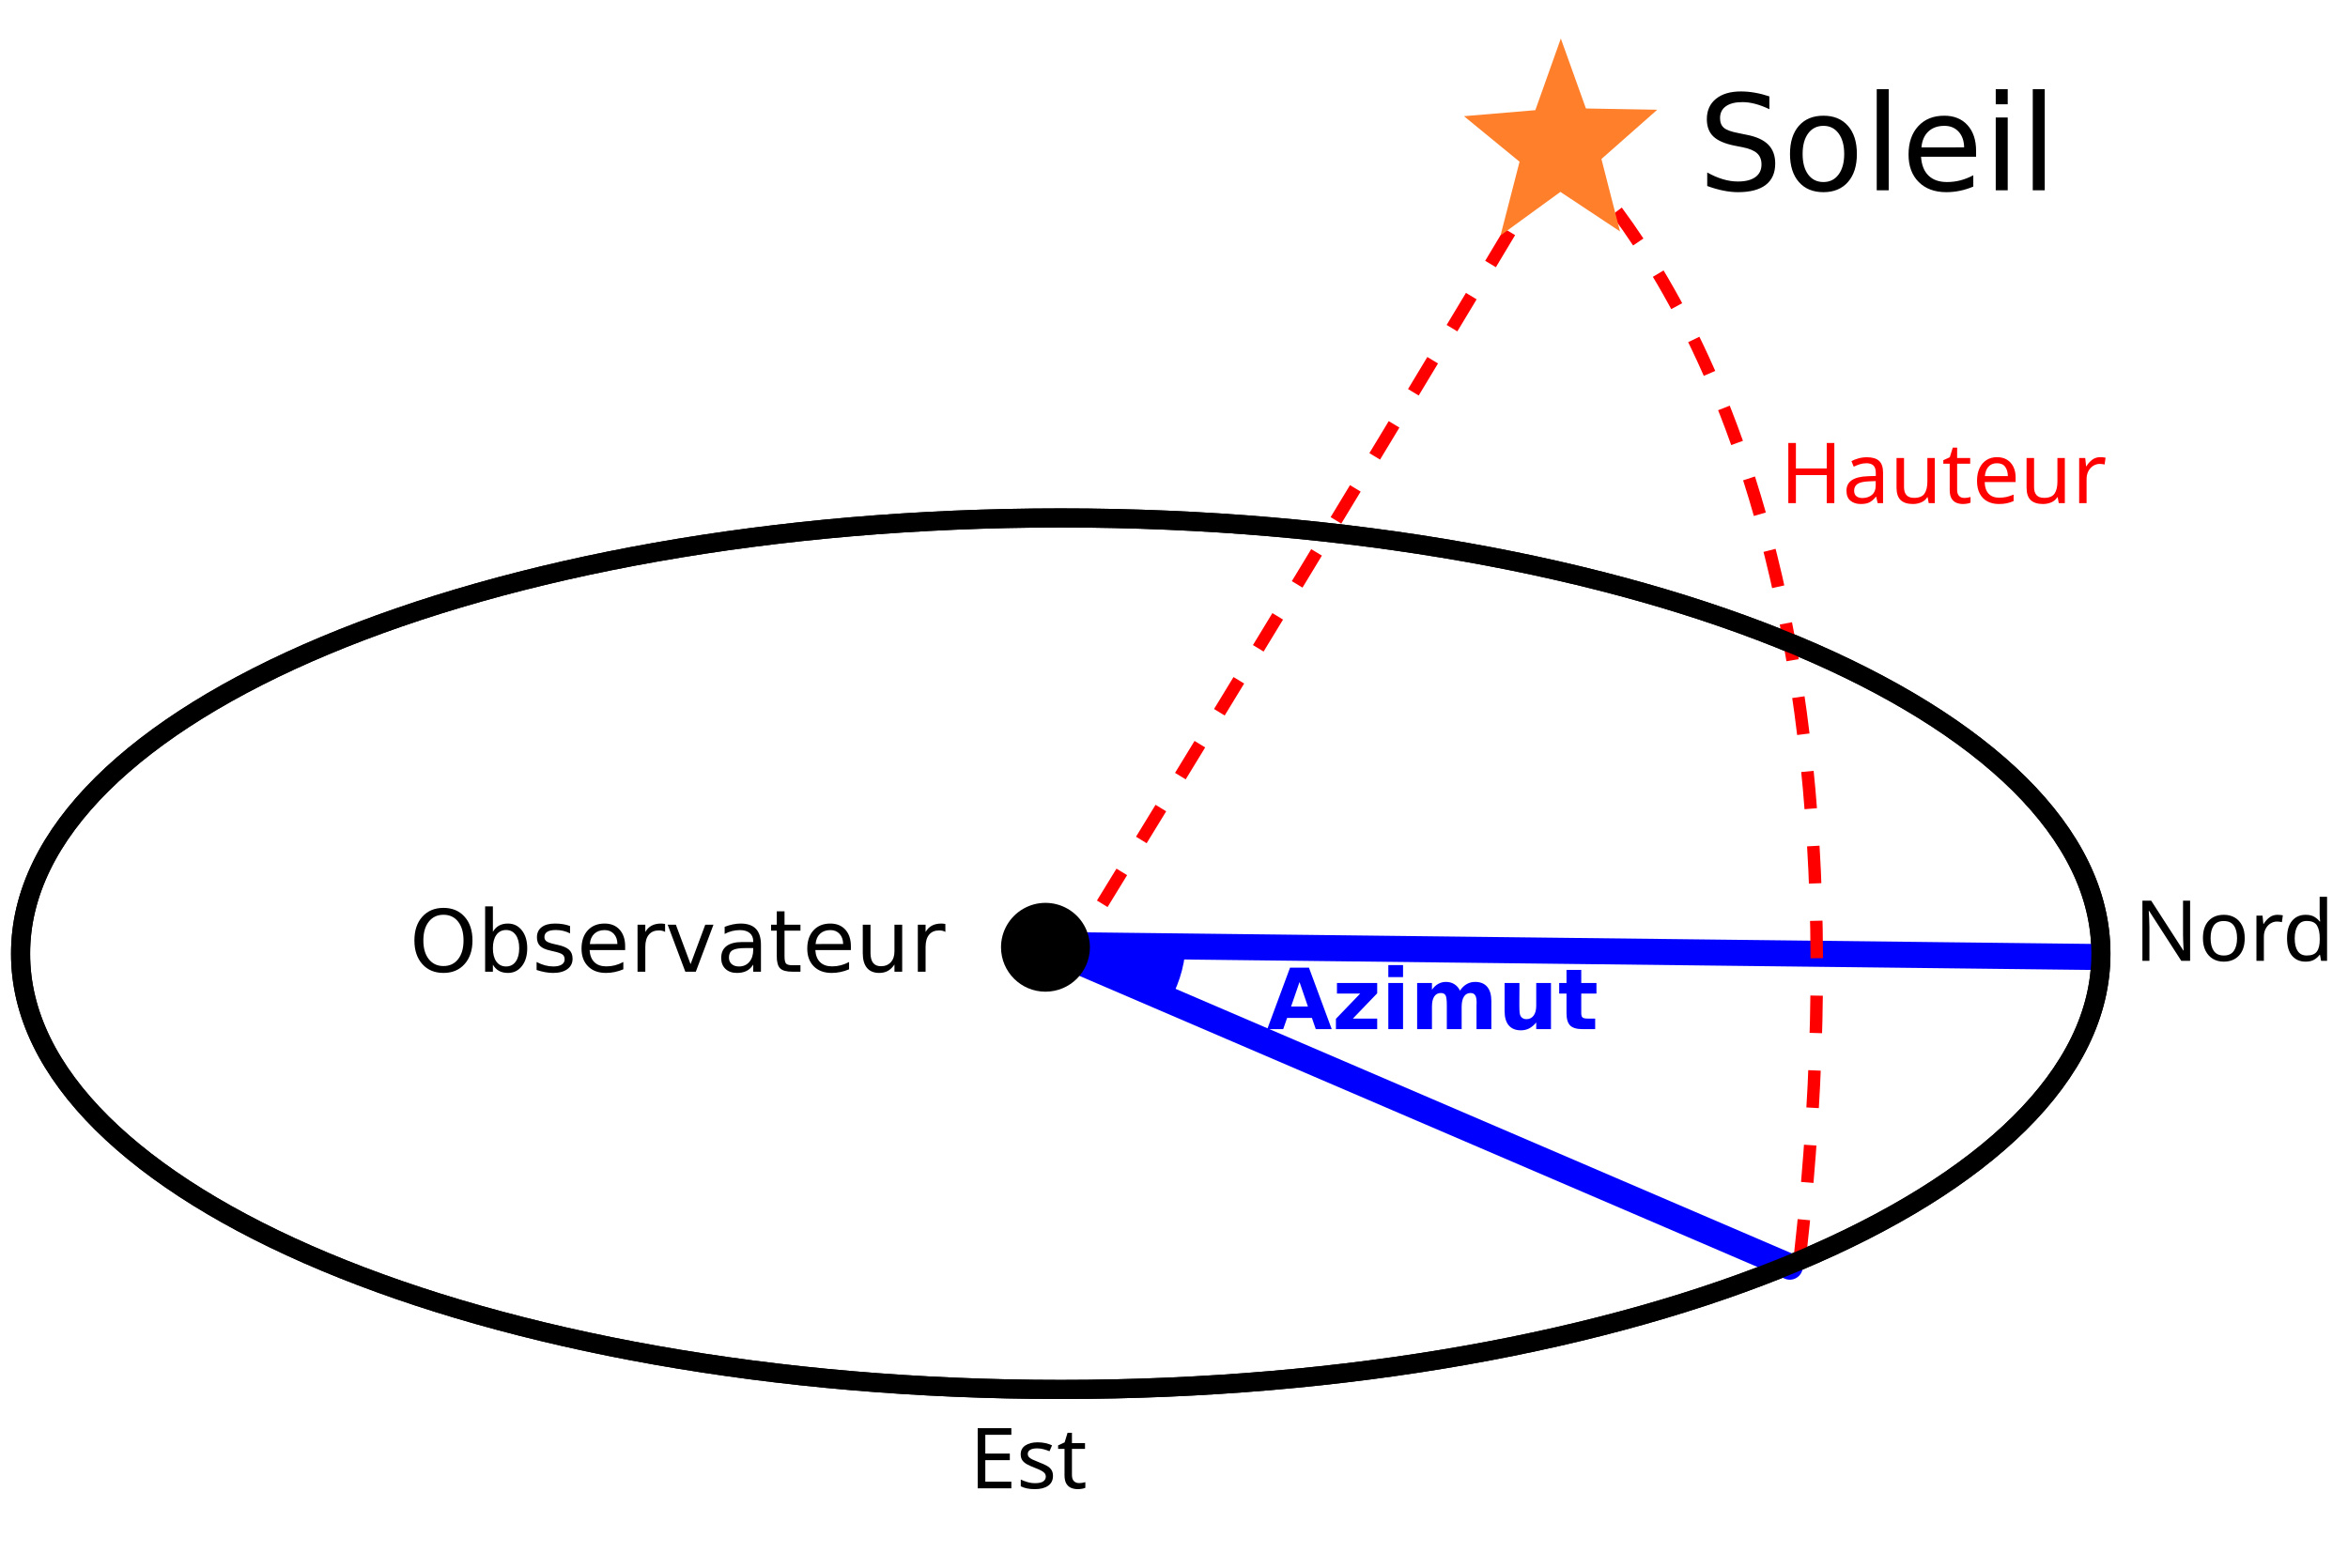
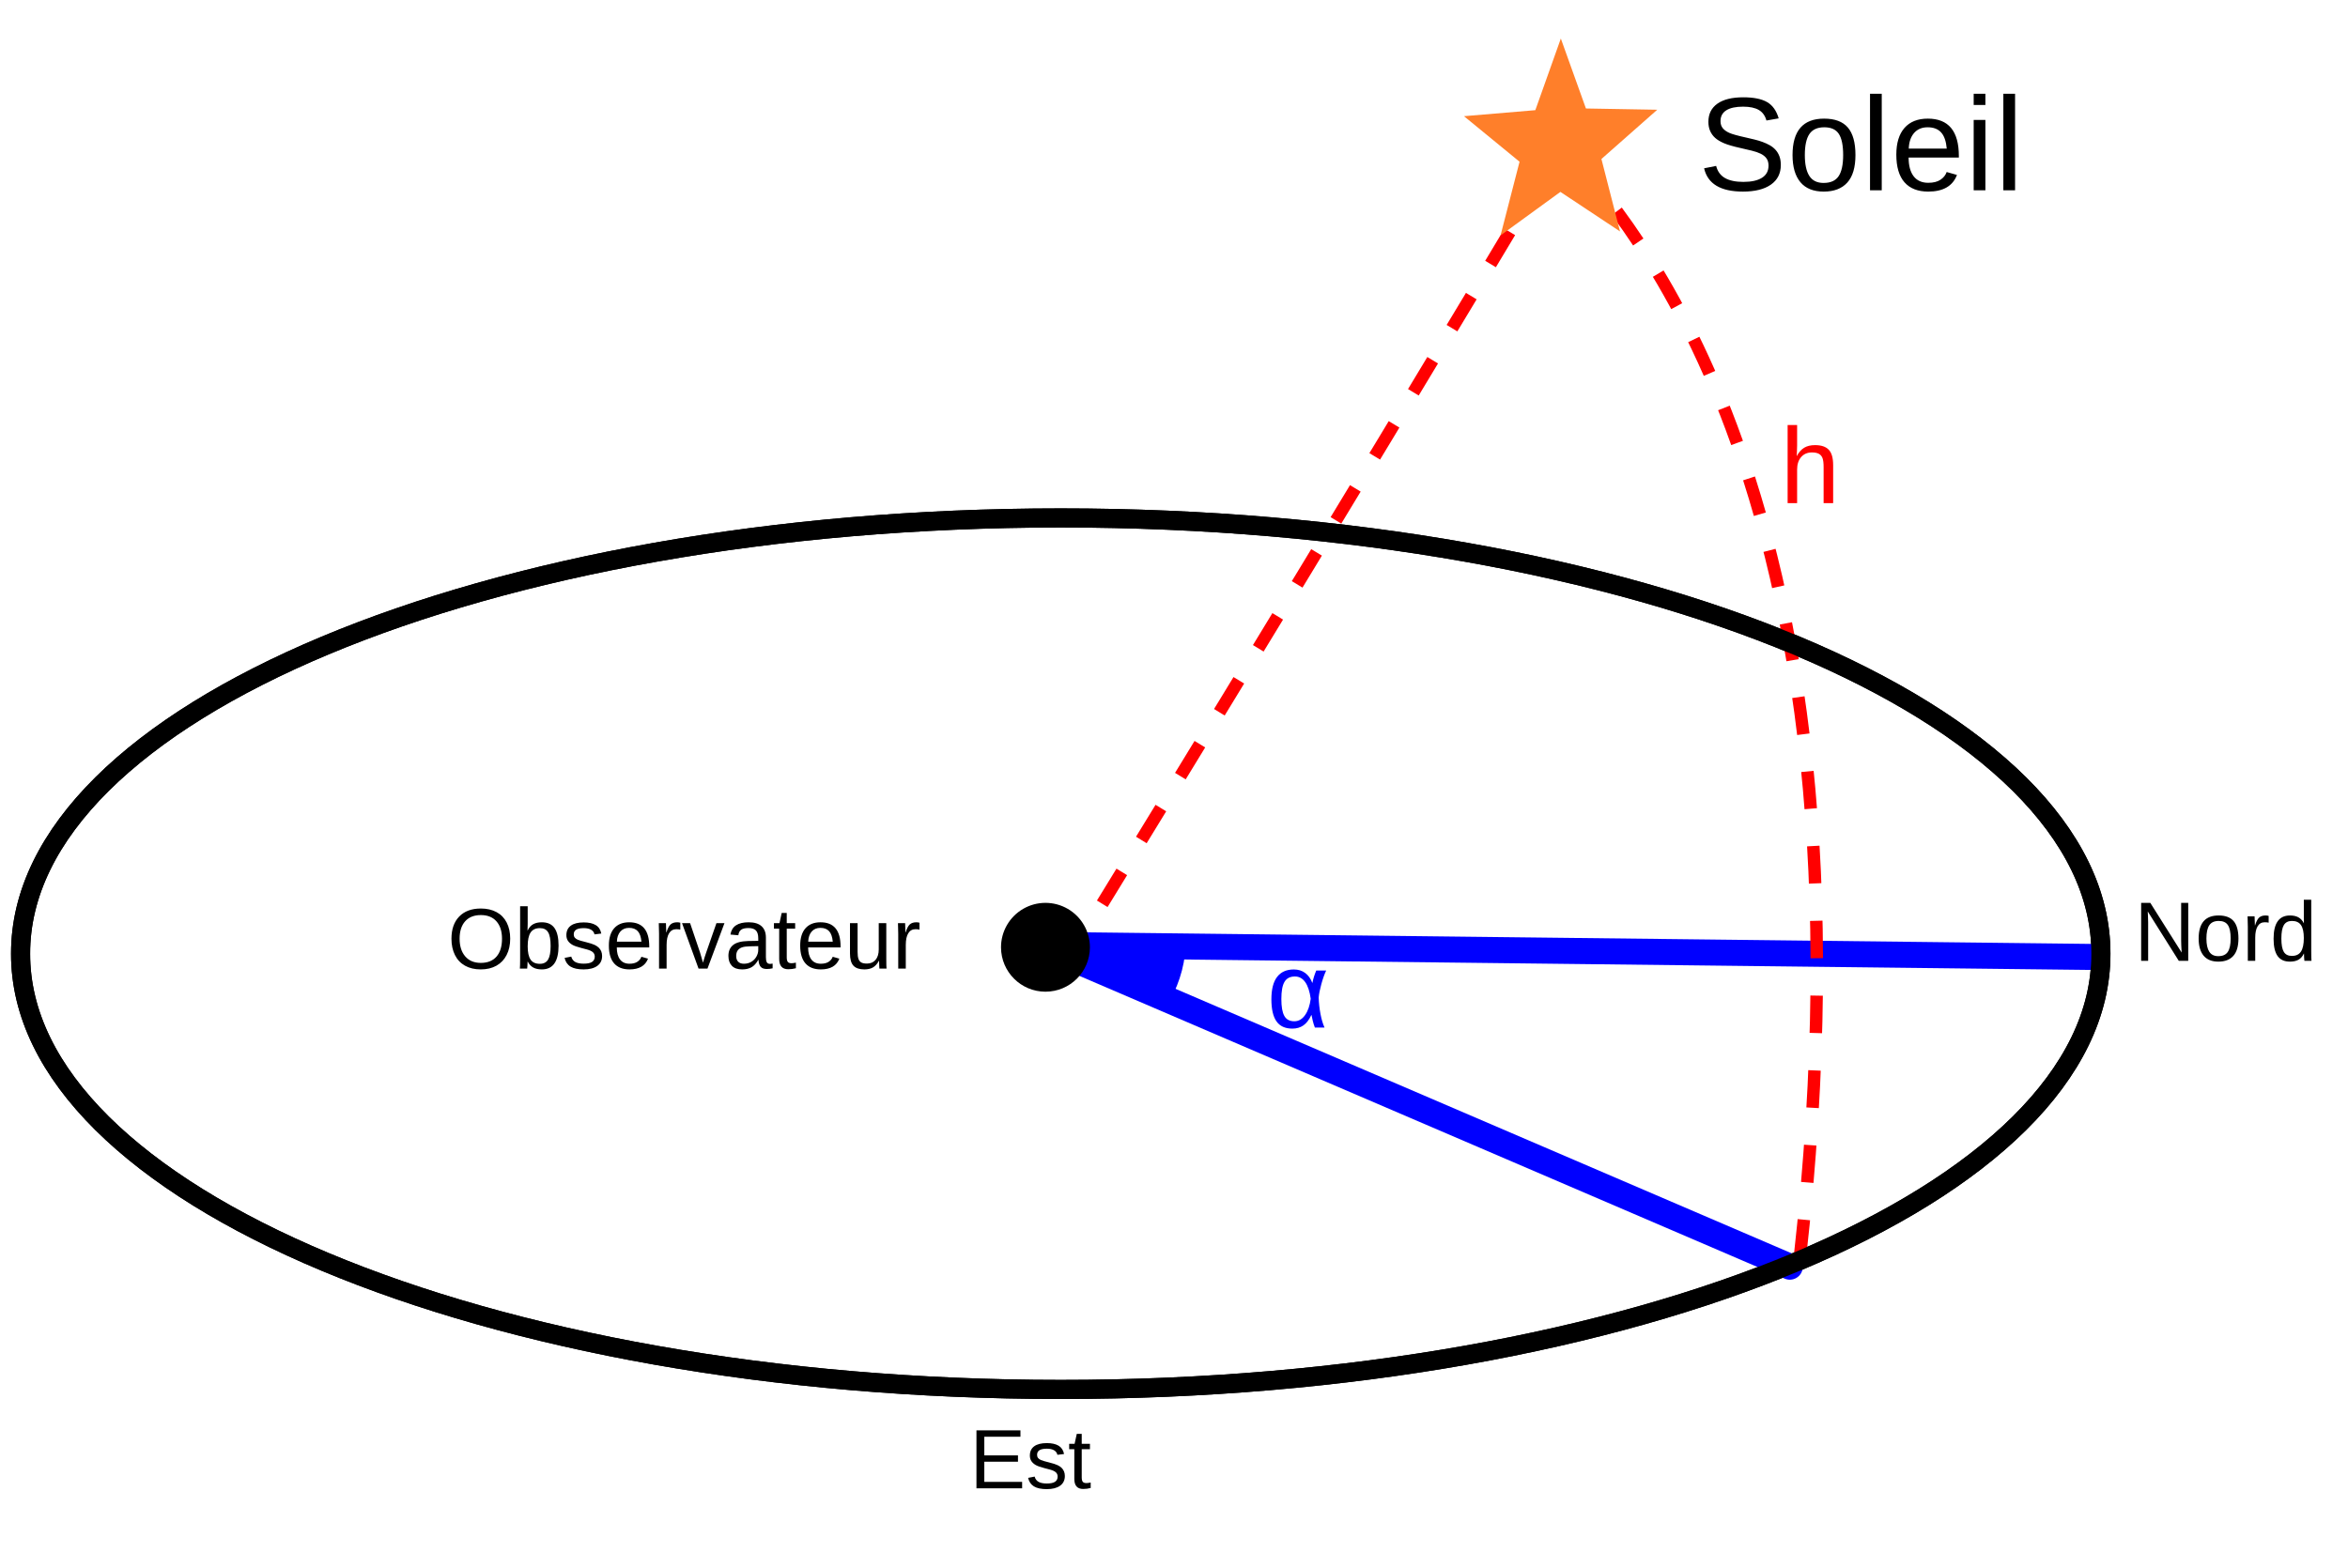
<svg xmlns="http://www.w3.org/2000/svg" version="1.0" width="2981" height="1991" id="svg2214">
  <defs id="defs2217" />
  <g style="display:inline" id="layer2">
    <path style="fill:#0000ff;fill-opacity:1;stroke:none" id="path3081" d="m -1109.848,164.796 a 218.606,225.333 0 0 1 -29.157,112.433 l -189.449,-112.433 z" transform="matrix(0.6865672,0,0,0.6865672,2267.631,1079.421)" />
    <path d="m 2667.289,1211.163 a 1320.573,552.912 0 1 1 -2641.145,0 1320.573,552.912 0 1 1 2641.145,0 z" style="fill:none;stroke:#000000;stroke-width:24.254;stroke-linecap:round;stroke-linejoin:round;stroke-miterlimit:4;stroke-opacity:1;stroke-dasharray:none;stroke-dashoffset:0" id="path2223" />
    <path d="m 2272.306,1608.639 -951.924,-408.759 1339.284,15.44" style="fill:none;stroke:#0000ff;stroke-width:33.062;stroke-linecap:round;stroke-linejoin:round;stroke-miterlimit:4;stroke-opacity:1;stroke-dasharray:none" id="path3197" />
    <path d="m 1349.684,1228.774 c 0,0 336.292,-546.259 632.816,-1044.264 49.643,52.591 142.179,161.289 215.705,358.304 83.371,223.396 142.301,560.345 86.538,1057.805" style="fill:none;stroke:#ff0000;stroke-width:15.839;stroke-linecap:butt;stroke-linejoin:miter;stroke-miterlimit:4;stroke-opacity:1;stroke-dasharray:47.517, 47.517;stroke-dashoffset:0" id="path3199" />
    <path d="m 1383.741,1203.244 a 56.431,56.41 0 0 1 -112.861,0 56.431,56.41 0 1 1 112.861,0 z" style="fill:#000000;fill-opacity:1;fill-rule:evenodd;stroke:none" id="path3195" />
    <path d="m 2056.745,293.903 -75.679,-50.202 -75.979,55.266 24.119,-93.58 -70.549,-57.831 90.585,-7.633 32.377,-91.007 31.866,88.862 90.559,1.585 -70.891,62.553 23.591,91.987 z" style="fill:#ff7f2a;fill-opacity:1;fill-rule:evenodd;stroke:none" id="path4172" />
-     <text x="519.894" y="1234.272" style="font-size:109.24px" id="text5173" xml:space="preserve" transform="scale(1.000186,0.9998137)">
-       <tspan style="font-size:109.24px;font-style:normal;font-weight:normal;fill:#000000;fill-opacity:1;stroke:none;font-family:Bitstream Vera Sans" x="519.894" y="1234.272" id="tspan5175">Observateur</tspan>
+     <text x="567.885" y="1230.271" style="font-size:109.24px" id="text5173" xml:space="preserve" transform="scale(1.000186,0.9998137)">
+       <tspan style="font-size:109.24px;font-style:normal;font-variant:normal;font-weight:normal;font-stretch:normal;fill:#000000;fill-opacity:1;stroke:none;font-family:Arial;-inkscape-font-specification:Arial" x="567.885" y="1230.271" id="tspan5175">Observateur</tspan>
    </text>
    <text x="2155.435" y="241.701" style="font-size:169.156px" id="text5177" xml:space="preserve" transform="scale(1.000186,0.9998137)">
-       <tspan style="font-size:169.156px;font-style:normal;font-weight:normal;fill:#000000;fill-opacity:1;stroke:none;font-family:Bitstream Vera Sans" x="2155.435" y="241.701" id="tspan5179">Soleil</tspan>
+       <tspan style="font-size:169.156px;font-style:normal;font-weight:normal;fill:#000000;fill-opacity:1;stroke:none;font-family:Arial;-inkscape-font-specification:Arial;font-stretch:normal;font-variant:normal" x="2155.435" y="241.701" id="tspan5179">Soleil</tspan>
    </text>
-     <text x="1608.39" y="1306.955" style="font-size:107.082px;font-style:normal;font-variant:normal;font-weight:bold;font-stretch:normal;text-align:start;line-height:100%;writing-mode:lr-tb;text-anchor:start;fill:#0000ff;fill-opacity:1;stroke:none;font-family:Bitstream Vera Sans" id="text5197" xml:space="preserve">
-       <tspan x="1608.39" y="1306.955" id="tspan5199">Azimut</tspan>
+     <text x="1608.39" y="1304.955" style="font-size:107.082px;font-style:normal;font-variant:normal;font-weight:bold;font-stretch:normal;text-align:start;line-height:100%;writing-mode:lr-tb;text-anchor:start;fill:#0000ff;fill-opacity:1;stroke:none;font-family:Bitstream Vera Sans" id="text5197" xml:space="preserve">
+       <tspan id="tspan3001" x="1608.39" y="1304.955" style="font-size:137.082px;font-style:normal;font-variant:normal;font-weight:normal;font-stretch:normal;font-family:Arial;-inkscape-font-specification:Arial">α</tspan>
    </text>
    <path d="m 2667.289,1211.163 a 1320.573,552.912 0 1 1 -2641.145,0 1320.573,552.912 0 1 1 2641.145,0 z" style="fill:none;stroke:#000000;stroke-width:24.254;stroke-linecap:round;stroke-linejoin:round;stroke-miterlimit:4;stroke-opacity:1;stroke-dasharray:none;stroke-dashoffset:0" id="path5201" />
    <text xml:space="preserve" style="font-size:24px;font-style:normal;font-weight:normal;line-height:125%;letter-spacing:0px;word-spacing:0px;fill:#000000;fill-opacity:1;stroke:none;font-family:Sans" x="2260.054" y="639.003" id="text3851">
-       <tspan id="tspan3853" x="2260.054" y="639.003" style="font-size:107px;fill:#ff0000;fill-opacity:1">Hauteur</tspan>
+       <tspan id="tspan3853" x="2260.054" y="639.003" style="font-size:137px;fill:#ff0000;fill-opacity:1;-inkscape-font-specification:Arial;font-family:Arial;font-weight:normal;font-style:normal;font-stretch:normal;font-variant:normal">h</tspan>
    </text>
    <text xml:space="preserve" style="font-size:24px;font-style:normal;font-weight:normal;line-height:125%;letter-spacing:0px;word-spacing:0px;fill:#000000;fill-opacity:1;stroke:none;font-family:Sans" x="2709.615" y="1220.196" id="text3855">
-       <tspan id="tspan3857" x="2709.615" y="1220.196" style="font-size:107px">Nord</tspan>
+       <tspan id="tspan3857" x="2709.615" y="1220.196" style="font-size:107px;-inkscape-font-specification:Arial;font-family:Arial;font-weight:normal;font-style:normal;font-stretch:normal;font-variant:normal">Nord</tspan>
    </text>
    <text xml:space="preserve" style="font-size:107px;font-style:normal;font-weight:normal;line-height:125%;letter-spacing:0px;word-spacing:0px;fill:#000000;fill-opacity:1;stroke:none;font-family:Sans" x="1230.922" y="1890.105" id="text3859">
-       <tspan id="tspan3861" x="1230.922" y="1890.105">Est</tspan>
+       <tspan id="tspan3861" x="1230.922" y="1890.105" style="-inkscape-font-specification:Arial;font-family:Arial;font-weight:normal;font-style:normal;font-stretch:normal;font-variant:normal">Est</tspan>
    </text>
  </g>
</svg>
